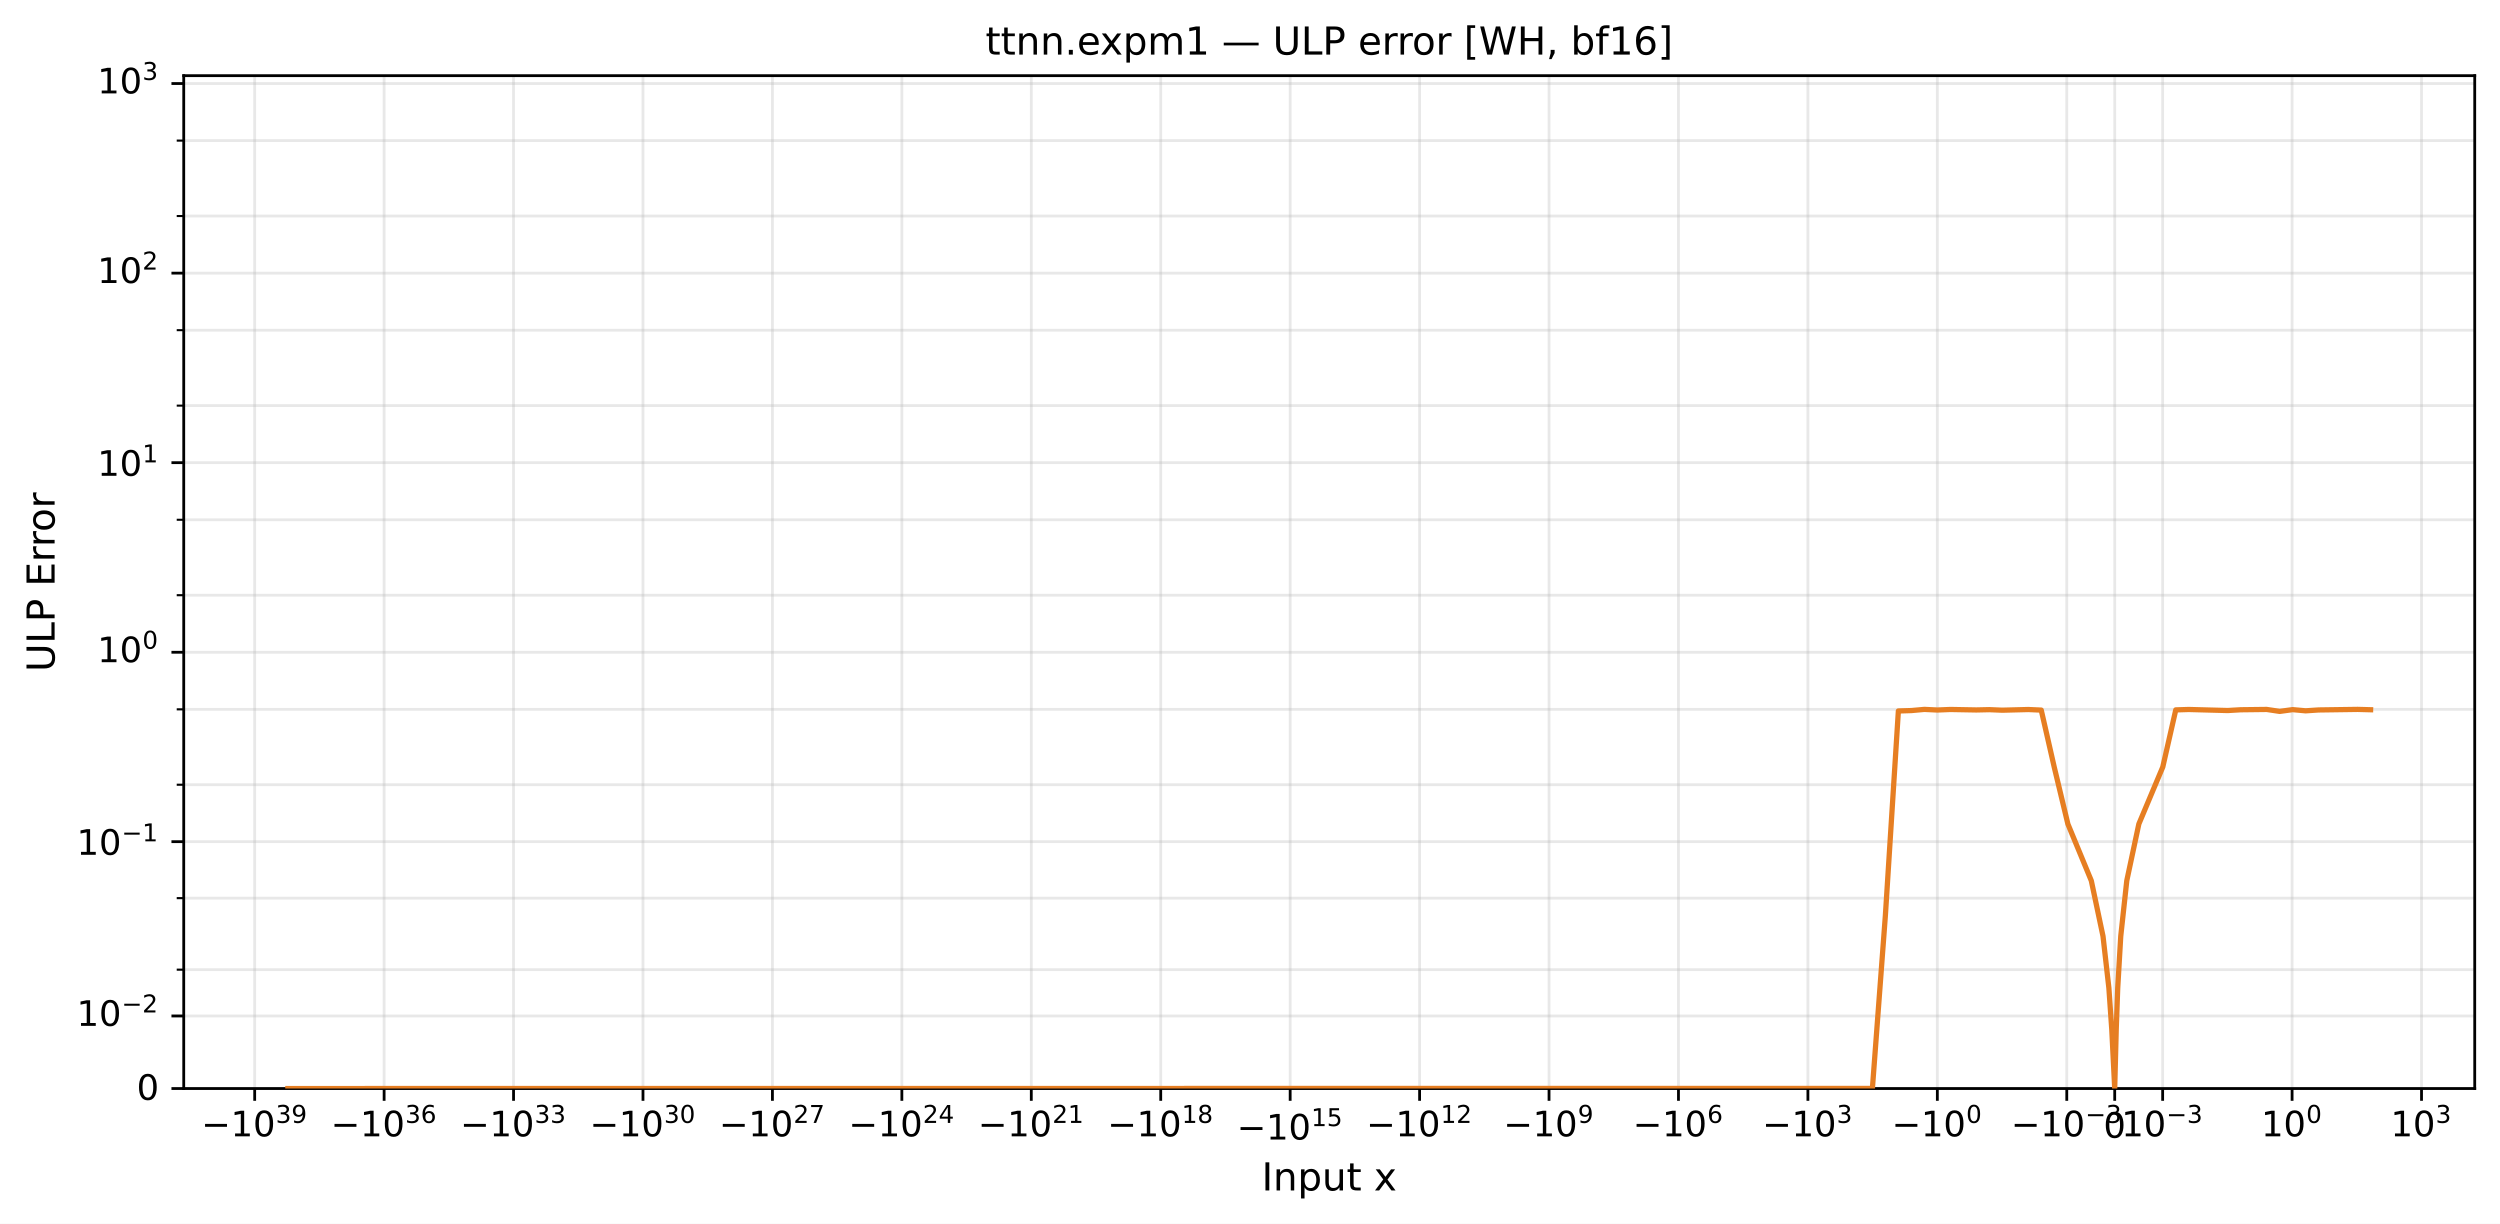
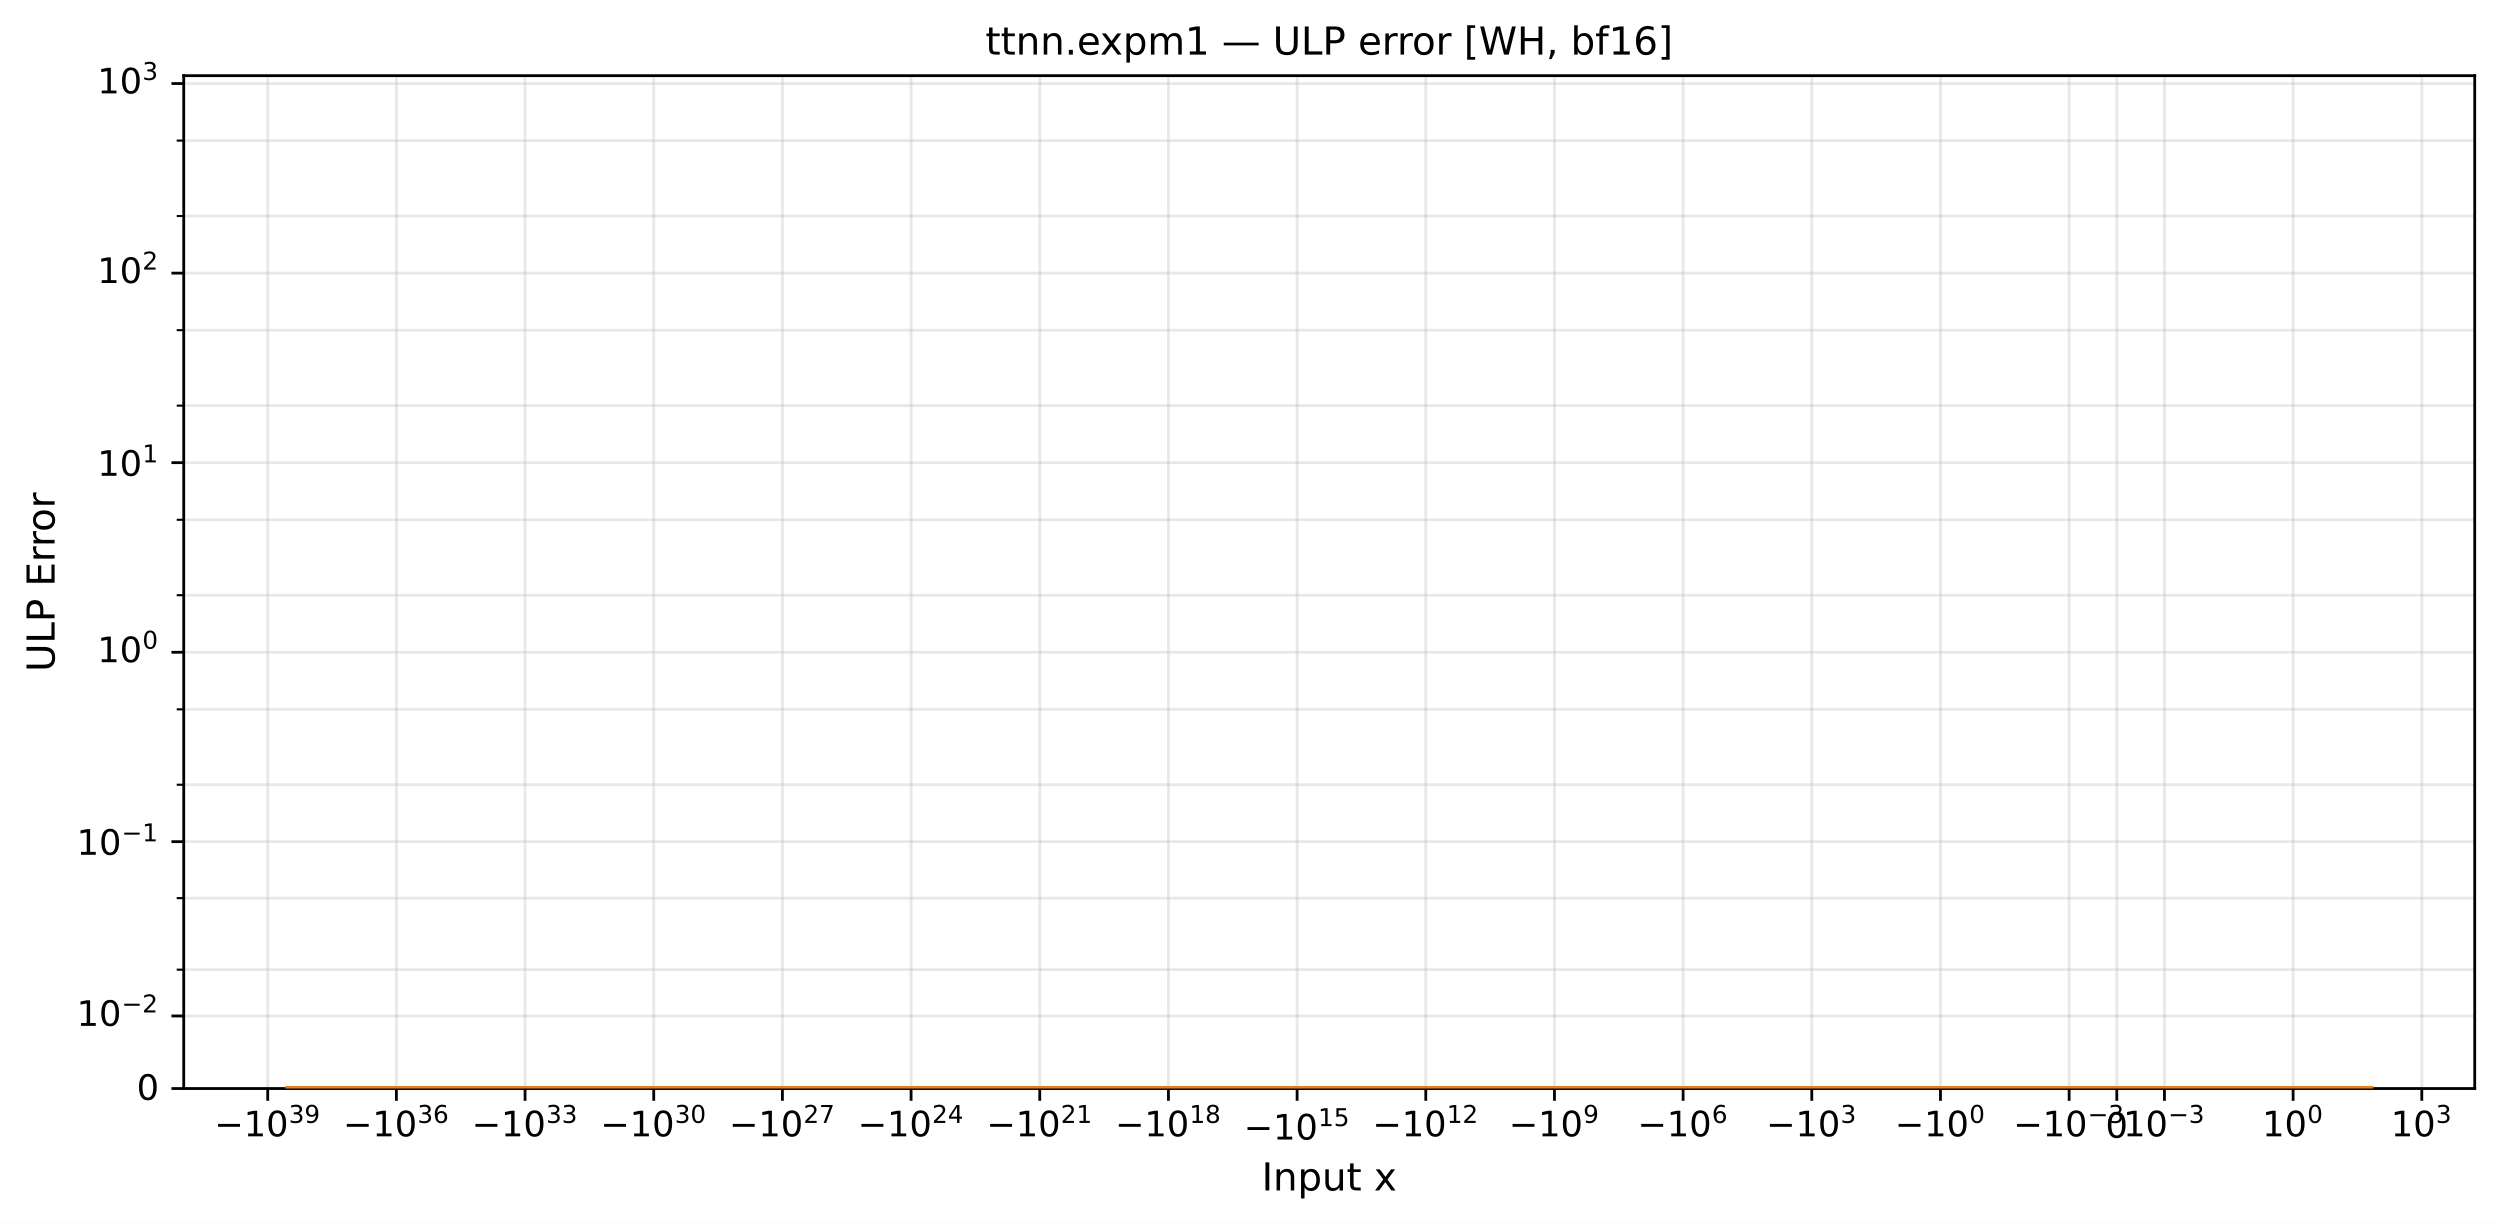
<svg xmlns="http://www.w3.org/2000/svg" xmlns:xlink="http://www.w3.org/1999/xlink" width="712.254pt" height="348.65pt" viewBox="0 0 712.254 348.65" version="1.1">
  <defs>
    <style type="text/css">*{stroke-linejoin: round; stroke-linecap: butt}</style>
  </defs>
  <g id="figure_1">
    <g id="patch_1">
      <path d="M 0 348.65  L 712.254 348.65  L 712.254 0  L 0 0  z " style="fill: #ffffff" />
    </g>
    <g id="axes_1">
      <g id="patch_2">
        <path d="M 52.346 310.126  L 705.054 310.126  L 705.054 21.558  L 52.346 21.558  z " style="fill: #ffffff" />
      </g>
      <g id="matplotlib.axis_1">
        <g id="xtick_1">
          <g id="line2d_1">
-             <path d="M 72.56 310.126  L 72.56 21.558  " clip-path="url(#p44a58356b9)" style="fill: none; stroke: #b0b0b0; stroke-opacity: 0.3; stroke-width: 0.8; stroke-linecap: square" />
+             <path d="M 76.273 310.126  L 76.273 21.558  " clip-path="url(#p42c40d4d86)" style="fill: none; stroke: #b0b0b0; stroke-opacity: 0.3; stroke-width: 0.8; stroke-linecap: square" />
          </g>
          <g id="line2d_2">
            <defs>
-               <path id="mc43d2c2d74" d="M 0 0  L 0 3.5  " style="stroke: #000000; stroke-width: 0.8" />
+               <path id="mf88c6c80a2" d="M 0 0  L 0 3.5  " style="stroke: #000000; stroke-width: 0.8" />
            </defs>
            <g>
-               <use xlink:href="#mc43d2c2d74" x="72.56" y="310.126" style="stroke: #000000; stroke-width: 0.8" />
+               <use xlink:href="#mf88c6c80a2" x="76.273" y="310.126" style="stroke: #000000; stroke-width: 0.8" />
            </g>
          </g>
          <g id="text_1">
-             <g transform="translate(57.35952 324.7247)">
+             <g transform="translate(61.07293 324.7247)">
              <text>
                <tspan x="0" y="-0.977" style="font-size: 10px; font-family: 'DejaVu Sans'">−</tspan>
                <tspan x="8.379" y="-0.977" style="font-size: 10px; font-family: 'DejaVu Sans'">1</tspan>
                <tspan x="14.741" y="-0.977" style="font-size: 10px; font-family: 'DejaVu Sans'">0</tspan>
                <tspan x="21.199" y="-4.805" style="font-size: 7px; font-family: 'DejaVu Sans'">3</tspan>
                <tspan x="25.653" y="-4.805" style="font-size: 7px; font-family: 'DejaVu Sans'">9</tspan>
              </text>
            </g>
          </g>
        </g>
        <g id="xtick_2">
          <g id="line2d_3">
-             <path d="M 109.436 310.126  L 109.436 21.558  " clip-path="url(#p44a58356b9)" style="fill: none; stroke: #b0b0b0; stroke-opacity: 0.3; stroke-width: 0.8; stroke-linecap: square" />
+             <path d="M 112.932 310.126  L 112.932 21.558  " clip-path="url(#p42c40d4d86)" style="fill: none; stroke: #b0b0b0; stroke-opacity: 0.3; stroke-width: 0.8; stroke-linecap: square" />
          </g>
          <g id="line2d_4">
            <g>
-               <use xlink:href="#mc43d2c2d74" x="109.436" y="310.126" style="stroke: #000000; stroke-width: 0.8" />
+               <use xlink:href="#mf88c6c80a2" x="112.932" y="310.126" style="stroke: #000000; stroke-width: 0.8" />
            </g>
          </g>
          <g id="text_2">
-             <g transform="translate(94.23579 324.7247)">
+             <g transform="translate(97.73203 324.7247)">
              <text>
                <tspan x="0" y="-0.977" style="font-size: 10px; font-family: 'DejaVu Sans'">−</tspan>
                <tspan x="8.379" y="-0.977" style="font-size: 10px; font-family: 'DejaVu Sans'">1</tspan>
                <tspan x="14.741" y="-0.977" style="font-size: 10px; font-family: 'DejaVu Sans'">0</tspan>
                <tspan x="21.199" y="-4.805" style="font-size: 7px; font-family: 'DejaVu Sans'">3</tspan>
                <tspan x="25.653" y="-4.805" style="font-size: 7px; font-family: 'DejaVu Sans'">6</tspan>
              </text>
            </g>
          </g>
        </g>
        <g id="xtick_3">
          <g id="line2d_5">
-             <path d="M 146.312 310.126  L 146.312 21.558  " clip-path="url(#p44a58356b9)" style="fill: none; stroke: #b0b0b0; stroke-opacity: 0.3; stroke-width: 0.8; stroke-linecap: square" />
+             <path d="M 149.591 310.126  L 149.591 21.558  " clip-path="url(#p42c40d4d86)" style="fill: none; stroke: #b0b0b0; stroke-opacity: 0.3; stroke-width: 0.8; stroke-linecap: square" />
          </g>
          <g id="line2d_6">
            <g>
-               <use xlink:href="#mc43d2c2d74" x="146.312" y="310.126" style="stroke: #000000; stroke-width: 0.8" />
+               <use xlink:href="#mf88c6c80a2" x="149.591" y="310.126" style="stroke: #000000; stroke-width: 0.8" />
            </g>
          </g>
          <g id="text_3">
-             <g transform="translate(131.1121 324.7247)">
+             <g transform="translate(134.3911 324.7247)">
              <text>
                <tspan x="0" y="-0.977" style="font-size: 10px; font-family: 'DejaVu Sans'">−</tspan>
                <tspan x="8.379" y="-0.977" style="font-size: 10px; font-family: 'DejaVu Sans'">1</tspan>
                <tspan x="14.741" y="-0.977" style="font-size: 10px; font-family: 'DejaVu Sans'">0</tspan>
                <tspan x="21.199" y="-4.805" style="font-size: 7px; font-family: 'DejaVu Sans'">3</tspan>
                <tspan x="25.653" y="-4.805" style="font-size: 7px; font-family: 'DejaVu Sans'">3</tspan>
              </text>
            </g>
          </g>
        </g>
        <g id="xtick_4">
          <g id="line2d_7">
-             <path d="M 183.188 310.126  L 183.188 21.558  " clip-path="url(#p44a58356b9)" style="fill: none; stroke: #b0b0b0; stroke-opacity: 0.3; stroke-width: 0.8; stroke-linecap: square" />
+             <path d="M 186.25 310.126  L 186.25 21.558  " clip-path="url(#p42c40d4d86)" style="fill: none; stroke: #b0b0b0; stroke-opacity: 0.3; stroke-width: 0.8; stroke-linecap: square" />
          </g>
          <g id="line2d_8">
            <g>
-               <use xlink:href="#mc43d2c2d74" x="183.188" y="310.126" style="stroke: #000000; stroke-width: 0.8" />
+               <use xlink:href="#mf88c6c80a2" x="186.25" y="310.126" style="stroke: #000000; stroke-width: 0.8" />
            </g>
          </g>
          <g id="text_4">
-             <g transform="translate(167.9883 324.7247)">
+             <g transform="translate(171.0502 324.7247)">
              <text>
                <tspan x="0" y="-0.977" style="font-size: 10px; font-family: 'DejaVu Sans'">−</tspan>
                <tspan x="8.379" y="-0.977" style="font-size: 10px; font-family: 'DejaVu Sans'">1</tspan>
                <tspan x="14.741" y="-0.977" style="font-size: 10px; font-family: 'DejaVu Sans'">0</tspan>
                <tspan x="21.199" y="-4.805" style="font-size: 7px; font-family: 'DejaVu Sans'">3</tspan>
                <tspan x="25.653" y="-4.805" style="font-size: 7px; font-family: 'DejaVu Sans'">0</tspan>
              </text>
            </g>
          </g>
        </g>
        <g id="xtick_5">
          <g id="line2d_9">
-             <path d="M 220.065 310.126  L 220.065 21.558  " clip-path="url(#p44a58356b9)" style="fill: none; stroke: #b0b0b0; stroke-opacity: 0.3; stroke-width: 0.8; stroke-linecap: square" />
+             <path d="M 222.909 310.126  L 222.909 21.558  " clip-path="url(#p42c40d4d86)" style="fill: none; stroke: #b0b0b0; stroke-opacity: 0.3; stroke-width: 0.8; stroke-linecap: square" />
          </g>
          <g id="line2d_10">
            <g>
-               <use xlink:href="#mc43d2c2d74" x="220.065" y="310.126" style="stroke: #000000; stroke-width: 0.8" />
+               <use xlink:href="#mf88c6c80a2" x="222.909" y="310.126" style="stroke: #000000; stroke-width: 0.8" />
            </g>
          </g>
          <g id="text_5">
-             <g transform="translate(204.8646 324.7247)">
+             <g transform="translate(207.7093 324.7247)">
              <text>
                <tspan x="0" y="-0.977" style="font-size: 10px; font-family: 'DejaVu Sans'">−</tspan>
                <tspan x="8.379" y="-0.977" style="font-size: 10px; font-family: 'DejaVu Sans'">1</tspan>
                <tspan x="14.741" y="-0.977" style="font-size: 10px; font-family: 'DejaVu Sans'">0</tspan>
                <tspan x="21.199" y="-4.805" style="font-size: 7px; font-family: 'DejaVu Sans'">2</tspan>
                <tspan x="25.653" y="-4.805" style="font-size: 7px; font-family: 'DejaVu Sans'">7</tspan>
              </text>
            </g>
          </g>
        </g>
        <g id="xtick_6">
          <g id="line2d_11">
-             <path d="M 256.941 310.126  L 256.941 21.558  " clip-path="url(#p44a58356b9)" style="fill: none; stroke: #b0b0b0; stroke-opacity: 0.3; stroke-width: 0.8; stroke-linecap: square" />
+             <path d="M 259.568 310.126  L 259.568 21.558  " clip-path="url(#p42c40d4d86)" style="fill: none; stroke: #b0b0b0; stroke-opacity: 0.3; stroke-width: 0.8; stroke-linecap: square" />
          </g>
          <g id="line2d_12">
            <g>
-               <use xlink:href="#mc43d2c2d74" x="256.941" y="310.126" style="stroke: #000000; stroke-width: 0.8" />
+               <use xlink:href="#mf88c6c80a2" x="259.568" y="310.126" style="stroke: #000000; stroke-width: 0.8" />
            </g>
          </g>
          <g id="text_6">
-             <g transform="translate(241.7409 324.7247)">
+             <g transform="translate(244.3684 324.7247)">
              <text>
                <tspan x="0" y="-0.977" style="font-size: 10px; font-family: 'DejaVu Sans'">−</tspan>
                <tspan x="8.379" y="-0.977" style="font-size: 10px; font-family: 'DejaVu Sans'">1</tspan>
                <tspan x="14.741" y="-0.977" style="font-size: 10px; font-family: 'DejaVu Sans'">0</tspan>
                <tspan x="21.199" y="-4.805" style="font-size: 7px; font-family: 'DejaVu Sans'">2</tspan>
                <tspan x="25.653" y="-4.805" style="font-size: 7px; font-family: 'DejaVu Sans'">4</tspan>
              </text>
            </g>
          </g>
        </g>
        <g id="xtick_7">
          <g id="line2d_13">
-             <path d="M 293.817 310.126  L 293.817 21.558  " clip-path="url(#p44a58356b9)" style="fill: none; stroke: #b0b0b0; stroke-opacity: 0.3; stroke-width: 0.8; stroke-linecap: square" />
+             <path d="M 296.228 310.126  L 296.228 21.558  " clip-path="url(#p42c40d4d86)" style="fill: none; stroke: #b0b0b0; stroke-opacity: 0.3; stroke-width: 0.8; stroke-linecap: square" />
          </g>
          <g id="line2d_14">
            <g>
-               <use xlink:href="#mc43d2c2d74" x="293.817" y="310.126" style="stroke: #000000; stroke-width: 0.8" />
+               <use xlink:href="#mf88c6c80a2" x="296.228" y="310.126" style="stroke: #000000; stroke-width: 0.8" />
            </g>
          </g>
          <g id="text_7">
-             <g transform="translate(278.6171 324.7247)">
+             <g transform="translate(281.0275 324.7247)">
              <text>
                <tspan x="0" y="-0.977" style="font-size: 10px; font-family: 'DejaVu Sans'">−</tspan>
                <tspan x="8.379" y="-0.977" style="font-size: 10px; font-family: 'DejaVu Sans'">1</tspan>
                <tspan x="14.741" y="-0.977" style="font-size: 10px; font-family: 'DejaVu Sans'">0</tspan>
                <tspan x="21.199" y="-4.805" style="font-size: 7px; font-family: 'DejaVu Sans'">2</tspan>
                <tspan x="25.653" y="-4.805" style="font-size: 7px; font-family: 'DejaVu Sans'">1</tspan>
              </text>
            </g>
          </g>
        </g>
        <g id="xtick_8">
          <g id="line2d_15">
-             <path d="M 330.693 310.126  L 330.693 21.558  " clip-path="url(#p44a58356b9)" style="fill: none; stroke: #b0b0b0; stroke-opacity: 0.3; stroke-width: 0.8; stroke-linecap: square" />
+             <path d="M 332.887 310.126  L 332.887 21.558  " clip-path="url(#p42c40d4d86)" style="fill: none; stroke: #b0b0b0; stroke-opacity: 0.3; stroke-width: 0.8; stroke-linecap: square" />
          </g>
          <g id="line2d_16">
            <g>
-               <use xlink:href="#mc43d2c2d74" x="330.693" y="310.126" style="stroke: #000000; stroke-width: 0.8" />
+               <use xlink:href="#mf88c6c80a2" x="332.887" y="310.126" style="stroke: #000000; stroke-width: 0.8" />
            </g>
          </g>
          <g id="text_8">
-             <g transform="translate(315.4934 324.7247)">
+             <g transform="translate(317.6866 324.7247)">
              <text>
                <tspan x="0" y="-0.977" style="font-size: 10px; font-family: 'DejaVu Sans'">−</tspan>
                <tspan x="8.379" y="-0.977" style="font-size: 10px; font-family: 'DejaVu Sans'">1</tspan>
                <tspan x="14.741" y="-0.977" style="font-size: 10px; font-family: 'DejaVu Sans'">0</tspan>
                <tspan x="21.199" y="-4.805" style="font-size: 7px; font-family: 'DejaVu Sans'">1</tspan>
                <tspan x="25.653" y="-4.805" style="font-size: 7px; font-family: 'DejaVu Sans'">8</tspan>
              </text>
            </g>
          </g>
        </g>
        <g id="xtick_9">
          <g id="line2d_17">
-             <path d="M 367.57 310.126  L 367.57 21.558  " clip-path="url(#p44a58356b9)" style="fill: none; stroke: #b0b0b0; stroke-opacity: 0.3; stroke-width: 0.8; stroke-linecap: square" />
+             <path d="M 369.546 310.126  L 369.546 21.558  " clip-path="url(#p42c40d4d86)" style="fill: none; stroke: #b0b0b0; stroke-opacity: 0.3; stroke-width: 0.8; stroke-linecap: square" />
          </g>
          <g id="line2d_18">
            <g>
-               <use xlink:href="#mc43d2c2d74" x="367.57" y="310.126" style="stroke: #000000; stroke-width: 0.8" />
+               <use xlink:href="#mf88c6c80a2" x="369.546" y="310.126" style="stroke: #000000; stroke-width: 0.8" />
            </g>
          </g>
          <g id="text_9">
-             <g transform="translate(352.3697 324.7247)">
+             <g transform="translate(354.3458 324.7247)">
              <text>
                <tspan x="0" y="-0.064" style="font-size: 10px; font-family: 'DejaVu Sans'">−</tspan>
                <tspan x="8.379" y="-0.064" style="font-size: 10px; font-family: 'DejaVu Sans'">1</tspan>
                <tspan x="14.741" y="-0.064" style="font-size: 10px; font-family: 'DejaVu Sans'">0</tspan>
                <tspan x="21.199" y="-3.892" style="font-size: 7px; font-family: 'DejaVu Sans'">1</tspan>
                <tspan x="25.653" y="-3.892" style="font-size: 7px; font-family: 'DejaVu Sans'">5</tspan>
              </text>
            </g>
          </g>
        </g>
        <g id="xtick_10">
          <g id="line2d_19">
-             <path d="M 404.446 310.126  L 404.446 21.558  " clip-path="url(#p44a58356b9)" style="fill: none; stroke: #b0b0b0; stroke-opacity: 0.3; stroke-width: 0.8; stroke-linecap: square" />
+             <path d="M 406.205 310.126  L 406.205 21.558  " clip-path="url(#p42c40d4d86)" style="fill: none; stroke: #b0b0b0; stroke-opacity: 0.3; stroke-width: 0.8; stroke-linecap: square" />
          </g>
          <g id="line2d_20">
            <g>
-               <use xlink:href="#mc43d2c2d74" x="404.446" y="310.126" style="stroke: #000000; stroke-width: 0.8" />
+               <use xlink:href="#mf88c6c80a2" x="406.205" y="310.126" style="stroke: #000000; stroke-width: 0.8" />
            </g>
          </g>
          <g id="text_10">
-             <g transform="translate(389.246 324.7247)">
+             <g transform="translate(391.0049 324.7247)">
              <text>
                <tspan x="0" y="-0.977" style="font-size: 10px; font-family: 'DejaVu Sans'">−</tspan>
                <tspan x="8.379" y="-0.977" style="font-size: 10px; font-family: 'DejaVu Sans'">1</tspan>
                <tspan x="14.741" y="-0.977" style="font-size: 10px; font-family: 'DejaVu Sans'">0</tspan>
                <tspan x="21.199" y="-4.805" style="font-size: 7px; font-family: 'DejaVu Sans'">1</tspan>
                <tspan x="25.653" y="-4.805" style="font-size: 7px; font-family: 'DejaVu Sans'">2</tspan>
              </text>
            </g>
          </g>
        </g>
        <g id="xtick_11">
          <g id="line2d_21">
-             <path d="M 441.322 310.126  L 441.322 21.558  " clip-path="url(#p44a58356b9)" style="fill: none; stroke: #b0b0b0; stroke-opacity: 0.3; stroke-width: 0.8; stroke-linecap: square" />
+             <path d="M 442.864 310.126  L 442.864 21.558  " clip-path="url(#p42c40d4d86)" style="fill: none; stroke: #b0b0b0; stroke-opacity: 0.3; stroke-width: 0.8; stroke-linecap: square" />
          </g>
          <g id="line2d_22">
            <g>
-               <use xlink:href="#mc43d2c2d74" x="441.322" y="310.126" style="stroke: #000000; stroke-width: 0.8" />
+               <use xlink:href="#mf88c6c80a2" x="442.864" y="310.126" style="stroke: #000000; stroke-width: 0.8" />
            </g>
          </g>
          <g id="text_11">
-             <g transform="translate(428.3222 324.7247)">
+             <g transform="translate(429.864 324.7247)">
              <text>
                <tspan x="0" y="-0.977" style="font-size: 10px; font-family: 'DejaVu Sans'">−</tspan>
                <tspan x="8.379" y="-0.977" style="font-size: 10px; font-family: 'DejaVu Sans'">1</tspan>
                <tspan x="14.741" y="-0.977" style="font-size: 10px; font-family: 'DejaVu Sans'">0</tspan>
                <tspan x="21.199" y="-4.805" style="font-size: 7px; font-family: 'DejaVu Sans'">9</tspan>
              </text>
            </g>
          </g>
        </g>
        <g id="xtick_12">
          <g id="line2d_23">
-             <path d="M 478.199 310.126  L 478.199 21.558  " clip-path="url(#p44a58356b9)" style="fill: none; stroke: #b0b0b0; stroke-opacity: 0.3; stroke-width: 0.8; stroke-linecap: square" />
+             <path d="M 479.523 310.126  L 479.523 21.558  " clip-path="url(#p42c40d4d86)" style="fill: none; stroke: #b0b0b0; stroke-opacity: 0.3; stroke-width: 0.8; stroke-linecap: square" />
          </g>
          <g id="line2d_24">
            <g>
-               <use xlink:href="#mc43d2c2d74" x="478.199" y="310.126" style="stroke: #000000; stroke-width: 0.8" />
+               <use xlink:href="#mf88c6c80a2" x="479.523" y="310.126" style="stroke: #000000; stroke-width: 0.8" />
            </g>
          </g>
          <g id="text_12">
-             <g transform="translate(465.1985 324.7247)">
+             <g transform="translate(466.5231 324.7247)">
              <text>
                <tspan x="0" y="-0.977" style="font-size: 10px; font-family: 'DejaVu Sans'">−</tspan>
                <tspan x="8.379" y="-0.977" style="font-size: 10px; font-family: 'DejaVu Sans'">1</tspan>
                <tspan x="14.741" y="-0.977" style="font-size: 10px; font-family: 'DejaVu Sans'">0</tspan>
                <tspan x="21.199" y="-4.805" style="font-size: 7px; font-family: 'DejaVu Sans'">6</tspan>
              </text>
            </g>
          </g>
        </g>
        <g id="xtick_13">
          <g id="line2d_25">
-             <path d="M 515.075 310.126  L 515.075 21.558  " clip-path="url(#p44a58356b9)" style="fill: none; stroke: #b0b0b0; stroke-opacity: 0.3; stroke-width: 0.8; stroke-linecap: square" />
+             <path d="M 516.182 310.126  L 516.182 21.558  " clip-path="url(#p42c40d4d86)" style="fill: none; stroke: #b0b0b0; stroke-opacity: 0.3; stroke-width: 0.8; stroke-linecap: square" />
          </g>
          <g id="line2d_26">
            <g>
-               <use xlink:href="#mc43d2c2d74" x="515.075" y="310.126" style="stroke: #000000; stroke-width: 0.8" />
+               <use xlink:href="#mf88c6c80a2" x="516.182" y="310.126" style="stroke: #000000; stroke-width: 0.8" />
            </g>
          </g>
          <g id="text_13">
-             <g transform="translate(502.0748 324.7247)">
+             <g transform="translate(503.1822 324.7247)">
              <text>
                <tspan x="0" y="-0.977" style="font-size: 10px; font-family: 'DejaVu Sans'">−</tspan>
                <tspan x="8.379" y="-0.977" style="font-size: 10px; font-family: 'DejaVu Sans'">1</tspan>
                <tspan x="14.741" y="-0.977" style="font-size: 10px; font-family: 'DejaVu Sans'">0</tspan>
                <tspan x="21.199" y="-4.805" style="font-size: 7px; font-family: 'DejaVu Sans'">3</tspan>
              </text>
            </g>
          </g>
        </g>
        <g id="xtick_14">
          <g id="line2d_27">
-             <path d="M 551.951 310.126  L 551.951 21.558  " clip-path="url(#p44a58356b9)" style="fill: none; stroke: #b0b0b0; stroke-opacity: 0.3; stroke-width: 0.8; stroke-linecap: square" />
+             <path d="M 552.841 310.126  L 552.841 21.558  " clip-path="url(#p42c40d4d86)" style="fill: none; stroke: #b0b0b0; stroke-opacity: 0.3; stroke-width: 0.8; stroke-linecap: square" />
          </g>
          <g id="line2d_28">
            <g>
-               <use xlink:href="#mc43d2c2d74" x="551.951" y="310.126" style="stroke: #000000; stroke-width: 0.8" />
+               <use xlink:href="#mf88c6c80a2" x="552.841" y="310.126" style="stroke: #000000; stroke-width: 0.8" />
            </g>
          </g>
          <g id="text_14">
-             <g transform="translate(538.951 324.7247)">
+             <g transform="translate(539.8413 324.7247)">
              <text>
                <tspan x="0" y="-0.977" style="font-size: 10px; font-family: 'DejaVu Sans'">−</tspan>
                <tspan x="8.379" y="-0.977" style="font-size: 10px; font-family: 'DejaVu Sans'">1</tspan>
                <tspan x="14.741" y="-0.977" style="font-size: 10px; font-family: 'DejaVu Sans'">0</tspan>
                <tspan x="21.199" y="-4.805" style="font-size: 7px; font-family: 'DejaVu Sans'">0</tspan>
              </text>
            </g>
          </g>
        </g>
        <g id="xtick_15">
          <g id="line2d_29">
-             <path d="M 588.827 310.126  L 588.827 21.558  " clip-path="url(#p44a58356b9)" style="fill: none; stroke: #b0b0b0; stroke-opacity: 0.3; stroke-width: 0.8; stroke-linecap: square" />
+             <path d="M 589.5 310.126  L 589.5 21.558  " clip-path="url(#p42c40d4d86)" style="fill: none; stroke: #b0b0b0; stroke-opacity: 0.3; stroke-width: 0.8; stroke-linecap: square" />
          </g>
          <g id="line2d_30">
            <g>
-               <use xlink:href="#mc43d2c2d74" x="588.827" y="310.126" style="stroke: #000000; stroke-width: 0.8" />
+               <use xlink:href="#mf88c6c80a2" x="589.5" y="310.126" style="stroke: #000000; stroke-width: 0.8" />
            </g>
          </g>
          <g id="text_15">
-             <g transform="translate(572.9273 324.7247)">
+             <g transform="translate(573.6004 324.7247)">
              <text>
                <tspan x="0" y="-0.977" style="font-size: 10px; font-family: 'DejaVu Sans'">−</tspan>
                <tspan x="8.379" y="-0.977" style="font-size: 10px; font-family: 'DejaVu Sans'">1</tspan>
                <tspan x="14.741" y="-0.977" style="font-size: 10px; font-family: 'DejaVu Sans'">0</tspan>
                <tspan x="21.199" y="-4.805" style="font-size: 7px; font-family: 'DejaVu Sans'">−</tspan>
                <tspan x="27.064" y="-4.805" style="font-size: 7px; font-family: 'DejaVu Sans'">3</tspan>
              </text>
            </g>
          </g>
        </g>
        <g id="xtick_16">
          <g id="line2d_31">
-             <path d="M 602.485 310.126  L 602.485 21.558  " clip-path="url(#p44a58356b9)" style="fill: none; stroke: #b0b0b0; stroke-opacity: 0.3; stroke-width: 0.8; stroke-linecap: square" />
+             <path d="M 603.078 310.126  L 603.078 21.558  " clip-path="url(#p42c40d4d86)" style="fill: none; stroke: #b0b0b0; stroke-opacity: 0.3; stroke-width: 0.8; stroke-linecap: square" />
          </g>
          <g id="line2d_32">
            <g>
-               <use xlink:href="#mc43d2c2d74" x="602.485" y="310.126" style="stroke: #000000; stroke-width: 0.8" />
+               <use xlink:href="#mf88c6c80a2" x="603.078" y="310.126" style="stroke: #000000; stroke-width: 0.8" />
            </g>
          </g>
          <g id="text_16">
-             <g transform="translate(599.2852 324.7247)">
+             <g transform="translate(599.8778 324.7247)">
              <text>
                <tspan x="0" y="-0.578" style="font-size: 10px; font-family: 'DejaVu Sans'">0</tspan>
              </text>
            </g>
          </g>
        </g>
        <g id="xtick_17">
          <g id="line2d_33">
-             <path d="M 616.143 310.126  L 616.143 21.558  " clip-path="url(#p44a58356b9)" style="fill: none; stroke: #b0b0b0; stroke-opacity: 0.3; stroke-width: 0.8; stroke-linecap: square" />
+             <path d="M 616.655 310.126  L 616.655 21.558  " clip-path="url(#p42c40d4d86)" style="fill: none; stroke: #b0b0b0; stroke-opacity: 0.3; stroke-width: 0.8; stroke-linecap: square" />
          </g>
          <g id="line2d_34">
            <g>
-               <use xlink:href="#mc43d2c2d74" x="616.143" y="310.126" style="stroke: #000000; stroke-width: 0.8" />
+               <use xlink:href="#mf88c6c80a2" x="616.655" y="310.126" style="stroke: #000000; stroke-width: 0.8" />
            </g>
          </g>
          <g id="text_17">
-             <g transform="translate(604.3931 324.7247)">
+             <g transform="translate(604.9053 324.7247)">
              <text>
                <tspan x="0" y="-0.977" style="font-size: 10px; font-family: 'DejaVu Sans'">1</tspan>
                <tspan x="6.362" y="-0.977" style="font-size: 10px; font-family: 'DejaVu Sans'">0</tspan>
                <tspan x="12.82" y="-4.805" style="font-size: 7px; font-family: 'DejaVu Sans'">−</tspan>
                <tspan x="18.686" y="-4.805" style="font-size: 7px; font-family: 'DejaVu Sans'">3</tspan>
              </text>
            </g>
          </g>
        </g>
        <g id="xtick_18">
          <g id="line2d_35">
-             <path d="M 653.019 310.126  L 653.019 21.558  " clip-path="url(#p44a58356b9)" style="fill: none; stroke: #b0b0b0; stroke-opacity: 0.3; stroke-width: 0.8; stroke-linecap: square" />
+             <path d="M 653.314 310.126  L 653.314 21.558  " clip-path="url(#p42c40d4d86)" style="fill: none; stroke: #b0b0b0; stroke-opacity: 0.3; stroke-width: 0.8; stroke-linecap: square" />
          </g>
          <g id="line2d_36">
            <g>
-               <use xlink:href="#mc43d2c2d74" x="653.019" y="310.126" style="stroke: #000000; stroke-width: 0.8" />
+               <use xlink:href="#mf88c6c80a2" x="653.314" y="310.126" style="stroke: #000000; stroke-width: 0.8" />
            </g>
          </g>
          <g id="text_18">
-             <g transform="translate(644.2193 324.7247)">
+             <g transform="translate(644.5144 324.7247)">
              <text>
                <tspan x="0" y="-0.977" style="font-size: 10px; font-family: 'DejaVu Sans'">1</tspan>
                <tspan x="6.362" y="-0.977" style="font-size: 10px; font-family: 'DejaVu Sans'">0</tspan>
                <tspan x="12.82" y="-4.805" style="font-size: 7px; font-family: 'DejaVu Sans'">0</tspan>
              </text>
            </g>
          </g>
        </g>
        <g id="xtick_19">
          <g id="line2d_37">
-             <path d="M 689.896 310.126  L 689.896 21.558  " clip-path="url(#p44a58356b9)" style="fill: none; stroke: #b0b0b0; stroke-opacity: 0.3; stroke-width: 0.8; stroke-linecap: square" />
+             <path d="M 689.973 310.126  L 689.973 21.558  " clip-path="url(#p42c40d4d86)" style="fill: none; stroke: #b0b0b0; stroke-opacity: 0.3; stroke-width: 0.8; stroke-linecap: square" />
          </g>
          <g id="line2d_38">
            <g>
-               <use xlink:href="#mc43d2c2d74" x="689.896" y="310.126" style="stroke: #000000; stroke-width: 0.8" />
+               <use xlink:href="#mf88c6c80a2" x="689.973" y="310.126" style="stroke: #000000; stroke-width: 0.8" />
            </g>
          </g>
          <g id="text_19">
-             <g transform="translate(681.0956 324.7247)">
+             <g transform="translate(681.1735 324.7247)">
              <text>
                <tspan x="0" y="-0.977" style="font-size: 10px; font-family: 'DejaVu Sans'">1</tspan>
                <tspan x="6.362" y="-0.977" style="font-size: 10px; font-family: 'DejaVu Sans'">0</tspan>
                <tspan x="12.82" y="-4.805" style="font-size: 7px; font-family: 'DejaVu Sans'">3</tspan>
              </text>
            </g>
          </g>
        </g>
        <g id="text_20">
          <text style="font-size: 11px; font-family: 'DejaVu Sans', 'Bitstream Vera Sans', 'Computer Modern Sans Serif', 'Lucida Grande', 'Verdana', 'Geneva', 'Lucid', 'Arial', 'Helvetica', 'Avant Garde', sans-serif; text-anchor: middle" x="378.7" y="339.163" transform="rotate(-0 378.6999 339.1627)">Input x</text>
        </g>
      </g>
      <g id="matplotlib.axis_2">
        <g id="ytick_1">
          <g id="line2d_39">
-             <path d="M 52.346 310.126  L 705.054 310.126  " clip-path="url(#p44a58356b9)" style="fill: none; stroke: #b0b0b0; stroke-opacity: 0.3; stroke-width: 0.8; stroke-linecap: square" />
+             <path d="M 52.346 310.126  L 705.054 310.126  " clip-path="url(#p42c40d4d86)" style="fill: none; stroke: #b0b0b0; stroke-opacity: 0.3; stroke-width: 0.8; stroke-linecap: square" />
          </g>
          <g id="line2d_40">
            <defs>
-               <path id="maf29366645" d="M 0 0  L -3.5 0  " style="stroke: #000000; stroke-width: 0.8" />
+               <path id="m36abaa4eb6" d="M 0 0  L -3.5 0  " style="stroke: #000000; stroke-width: 0.8" />
            </defs>
            <g>
-               <use xlink:href="#maf29366645" x="52.346" y="310.126" style="stroke: #000000; stroke-width: 0.8" />
+               <use xlink:href="#m36abaa4eb6" x="52.346" y="310.126" style="stroke: #000000; stroke-width: 0.8" />
            </g>
          </g>
          <g id="text_21">
            <g transform="translate(38.94594 313.9255)">
              <text>
                <tspan x="0" y="-0.578" style="font-size: 10px; font-family: 'DejaVu Sans'">0</tspan>
              </text>
            </g>
          </g>
        </g>
        <g id="ytick_2">
          <g id="line2d_41">
-             <path d="M 52.346 289.451  L 705.054 289.451  " clip-path="url(#p44a58356b9)" style="fill: none; stroke: #b0b0b0; stroke-opacity: 0.3; stroke-width: 0.8; stroke-linecap: square" />
+             <path d="M 52.346 289.451  L 705.054 289.451  " clip-path="url(#p42c40d4d86)" style="fill: none; stroke: #b0b0b0; stroke-opacity: 0.3; stroke-width: 0.8; stroke-linecap: square" />
          </g>
          <g id="line2d_42">
            <g>
-               <use xlink:href="#maf29366645" x="52.346" y="289.451" style="stroke: #000000; stroke-width: 0.8" />
+               <use xlink:href="#m36abaa4eb6" x="52.346" y="289.451" style="stroke: #000000; stroke-width: 0.8" />
            </g>
          </g>
          <g id="text_22">
            <g transform="translate(21.84594 293.2501)">
              <text>
                <tspan x="0" y="-0.977" style="font-size: 10px; font-family: 'DejaVu Sans'">1</tspan>
                <tspan x="6.362" y="-0.977" style="font-size: 10px; font-family: 'DejaVu Sans'">0</tspan>
                <tspan x="12.82" y="-4.805" style="font-size: 7px; font-family: 'DejaVu Sans'">−</tspan>
                <tspan x="18.686" y="-4.805" style="font-size: 7px; font-family: 'DejaVu Sans'">2</tspan>
              </text>
            </g>
          </g>
        </g>
        <g id="ytick_3">
          <g id="line2d_43">
-             <path d="M 52.346 239.793  L 705.054 239.793  " clip-path="url(#p44a58356b9)" style="fill: none; stroke: #b0b0b0; stroke-opacity: 0.3; stroke-width: 0.8; stroke-linecap: square" />
+             <path d="M 52.346 239.793  L 705.054 239.793  " clip-path="url(#p42c40d4d86)" style="fill: none; stroke: #b0b0b0; stroke-opacity: 0.3; stroke-width: 0.8; stroke-linecap: square" />
          </g>
          <g id="line2d_44">
            <g>
-               <use xlink:href="#maf29366645" x="52.346" y="239.793" style="stroke: #000000; stroke-width: 0.8" />
+               <use xlink:href="#m36abaa4eb6" x="52.346" y="239.793" style="stroke: #000000; stroke-width: 0.8" />
            </g>
          </g>
          <g id="text_23">
            <g transform="translate(21.84594 243.5927)">
              <text>
                <tspan x="0" y="-0.064" style="font-size: 10px; font-family: 'DejaVu Sans'">1</tspan>
                <tspan x="6.362" y="-0.064" style="font-size: 10px; font-family: 'DejaVu Sans'">0</tspan>
                <tspan x="12.82" y="-3.892" style="font-size: 7px; font-family: 'DejaVu Sans'">−</tspan>
                <tspan x="18.686" y="-3.892" style="font-size: 7px; font-family: 'DejaVu Sans'">1</tspan>
              </text>
            </g>
          </g>
        </g>
        <g id="ytick_4">
          <g id="line2d_45">
-             <path d="M 52.346 185.837  L 705.054 185.837  " clip-path="url(#p44a58356b9)" style="fill: none; stroke: #b0b0b0; stroke-opacity: 0.3; stroke-width: 0.8; stroke-linecap: square" />
+             <path d="M 52.346 185.837  L 705.054 185.837  " clip-path="url(#p42c40d4d86)" style="fill: none; stroke: #b0b0b0; stroke-opacity: 0.3; stroke-width: 0.8; stroke-linecap: square" />
          </g>
          <g id="line2d_46">
            <g>
-               <use xlink:href="#maf29366645" x="52.346" y="185.837" style="stroke: #000000; stroke-width: 0.8" />
+               <use xlink:href="#m36abaa4eb6" x="52.346" y="185.837" style="stroke: #000000; stroke-width: 0.8" />
            </g>
          </g>
          <g id="text_24">
            <g transform="translate(27.74594 189.6361)">
              <text>
                <tspan x="0" y="-0.977" style="font-size: 10px; font-family: 'DejaVu Sans'">1</tspan>
                <tspan x="6.362" y="-0.977" style="font-size: 10px; font-family: 'DejaVu Sans'">0</tspan>
                <tspan x="12.82" y="-4.805" style="font-size: 7px; font-family: 'DejaVu Sans'">0</tspan>
              </text>
            </g>
          </g>
        </g>
        <g id="ytick_5">
          <g id="line2d_47">
-             <path d="M 52.346 131.823  L 705.054 131.823  " clip-path="url(#p44a58356b9)" style="fill: none; stroke: #b0b0b0; stroke-opacity: 0.3; stroke-width: 0.8; stroke-linecap: square" />
+             <path d="M 52.346 131.823  L 705.054 131.823  " clip-path="url(#p42c40d4d86)" style="fill: none; stroke: #b0b0b0; stroke-opacity: 0.3; stroke-width: 0.8; stroke-linecap: square" />
          </g>
          <g id="line2d_48">
            <g>
-               <use xlink:href="#maf29366645" x="52.346" y="131.823" style="stroke: #000000; stroke-width: 0.8" />
+               <use xlink:href="#m36abaa4eb6" x="52.346" y="131.823" style="stroke: #000000; stroke-width: 0.8" />
            </g>
          </g>
          <g id="text_25">
            <g transform="translate(27.74594 135.6222)">
              <text>
                <tspan x="0" y="-0.064" style="font-size: 10px; font-family: 'DejaVu Sans'">1</tspan>
                <tspan x="6.362" y="-0.064" style="font-size: 10px; font-family: 'DejaVu Sans'">0</tspan>
                <tspan x="12.82" y="-3.892" style="font-size: 7px; font-family: 'DejaVu Sans'">1</tspan>
              </text>
            </g>
          </g>
        </g>
        <g id="ytick_6">
          <g id="line2d_49">
-             <path d="M 52.346 77.809  L 705.054 77.809  " clip-path="url(#p44a58356b9)" style="fill: none; stroke: #b0b0b0; stroke-opacity: 0.3; stroke-width: 0.8; stroke-linecap: square" />
+             <path d="M 52.346 77.809  L 705.054 77.809  " clip-path="url(#p42c40d4d86)" style="fill: none; stroke: #b0b0b0; stroke-opacity: 0.3; stroke-width: 0.8; stroke-linecap: square" />
          </g>
          <g id="line2d_50">
            <g>
-               <use xlink:href="#maf29366645" x="52.346" y="77.809" style="stroke: #000000; stroke-width: 0.8" />
+               <use xlink:href="#m36abaa4eb6" x="52.346" y="77.809" style="stroke: #000000; stroke-width: 0.8" />
            </g>
          </g>
          <g id="text_26">
            <g transform="translate(27.74594 81.60775)">
              <text>
                <tspan x="0" y="-0.977" style="font-size: 10px; font-family: 'DejaVu Sans'">1</tspan>
                <tspan x="6.362" y="-0.977" style="font-size: 10px; font-family: 'DejaVu Sans'">0</tspan>
                <tspan x="12.82" y="-4.805" style="font-size: 7px; font-family: 'DejaVu Sans'">2</tspan>
              </text>
            </g>
          </g>
        </g>
        <g id="ytick_7">
          <g id="line2d_51">
-             <path d="M 52.346 23.794  L 705.054 23.794  " clip-path="url(#p44a58356b9)" style="fill: none; stroke: #b0b0b0; stroke-opacity: 0.3; stroke-width: 0.8; stroke-linecap: square" />
+             <path d="M 52.346 23.794  L 705.054 23.794  " clip-path="url(#p42c40d4d86)" style="fill: none; stroke: #b0b0b0; stroke-opacity: 0.3; stroke-width: 0.8; stroke-linecap: square" />
          </g>
          <g id="line2d_52">
            <g>
-               <use xlink:href="#maf29366645" x="52.346" y="23.794" style="stroke: #000000; stroke-width: 0.8" />
+               <use xlink:href="#m36abaa4eb6" x="52.346" y="23.794" style="stroke: #000000; stroke-width: 0.8" />
            </g>
          </g>
          <g id="text_27">
            <g transform="translate(27.74594 27.5933)">
              <text>
                <tspan x="0" y="-0.977" style="font-size: 10px; font-family: 'DejaVu Sans'">1</tspan>
                <tspan x="6.362" y="-0.977" style="font-size: 10px; font-family: 'DejaVu Sans'">0</tspan>
                <tspan x="12.82" y="-4.805" style="font-size: 7px; font-family: 'DejaVu Sans'">3</tspan>
              </text>
            </g>
          </g>
        </g>
        <g id="ytick_8">
          <g id="line2d_53">
-             <path d="M 52.346 276.261  L 705.054 276.261  " clip-path="url(#p44a58356b9)" style="fill: none; stroke: #b0b0b0; stroke-opacity: 0.3; stroke-width: 0.8; stroke-linecap: square" />
+             <path d="M 52.346 276.261  L 705.054 276.261  " clip-path="url(#p42c40d4d86)" style="fill: none; stroke: #b0b0b0; stroke-opacity: 0.3; stroke-width: 0.8; stroke-linecap: square" />
          </g>
          <g id="line2d_54">
            <defs>
-               <path id="me3b7512c60" d="M 0 0  L -2 0  " style="stroke: #000000; stroke-width: 0.6" />
+               <path id="m81febc5890" d="M 0 0  L -2 0  " style="stroke: #000000; stroke-width: 0.6" />
            </defs>
            <g>
-               <use xlink:href="#me3b7512c60" x="52.346" y="276.261" style="stroke: #000000; stroke-width: 0.6" />
+               <use xlink:href="#m81febc5890" x="52.346" y="276.261" style="stroke: #000000; stroke-width: 0.6" />
            </g>
          </g>
        </g>
        <g id="ytick_9">
          <g id="line2d_55">
-             <path d="M 52.346 255.881  L 705.054 255.881  " clip-path="url(#p44a58356b9)" style="fill: none; stroke: #b0b0b0; stroke-opacity: 0.3; stroke-width: 0.8; stroke-linecap: square" />
+             <path d="M 52.346 255.881  L 705.054 255.881  " clip-path="url(#p42c40d4d86)" style="fill: none; stroke: #b0b0b0; stroke-opacity: 0.3; stroke-width: 0.8; stroke-linecap: square" />
          </g>
          <g id="line2d_56">
            <g>
-               <use xlink:href="#me3b7512c60" x="52.346" y="255.881" style="stroke: #000000; stroke-width: 0.6" />
+               <use xlink:href="#m81febc5890" x="52.346" y="255.881" style="stroke: #000000; stroke-width: 0.6" />
            </g>
          </g>
        </g>
        <g id="ytick_10">
          <g id="line2d_57">
-             <path d="M 52.346 223.577  L 705.054 223.577  " clip-path="url(#p44a58356b9)" style="fill: none; stroke: #b0b0b0; stroke-opacity: 0.3; stroke-width: 0.8; stroke-linecap: square" />
+             <path d="M 52.346 223.577  L 705.054 223.577  " clip-path="url(#p42c40d4d86)" style="fill: none; stroke: #b0b0b0; stroke-opacity: 0.3; stroke-width: 0.8; stroke-linecap: square" />
          </g>
          <g id="line2d_58">
            <g>
-               <use xlink:href="#me3b7512c60" x="52.346" y="223.577" style="stroke: #000000; stroke-width: 0.6" />
+               <use xlink:href="#m81febc5890" x="52.346" y="223.577" style="stroke: #000000; stroke-width: 0.6" />
            </g>
          </g>
        </g>
        <g id="ytick_11">
          <g id="line2d_59">
-             <path d="M 52.346 202.095  L 705.054 202.095  " clip-path="url(#p44a58356b9)" style="fill: none; stroke: #b0b0b0; stroke-opacity: 0.3; stroke-width: 0.8; stroke-linecap: square" />
+             <path d="M 52.346 202.095  L 705.054 202.095  " clip-path="url(#p42c40d4d86)" style="fill: none; stroke: #b0b0b0; stroke-opacity: 0.3; stroke-width: 0.8; stroke-linecap: square" />
          </g>
          <g id="line2d_60">
            <g>
-               <use xlink:href="#me3b7512c60" x="52.346" y="202.095" style="stroke: #000000; stroke-width: 0.6" />
+               <use xlink:href="#m81febc5890" x="52.346" y="202.095" style="stroke: #000000; stroke-width: 0.6" />
            </g>
          </g>
        </g>
        <g id="ytick_12">
          <g id="line2d_61">
-             <path d="M 52.346 169.577  L 705.054 169.577  " clip-path="url(#p44a58356b9)" style="fill: none; stroke: #b0b0b0; stroke-opacity: 0.3; stroke-width: 0.8; stroke-linecap: square" />
+             <path d="M 52.346 169.577  L 705.054 169.577  " clip-path="url(#p42c40d4d86)" style="fill: none; stroke: #b0b0b0; stroke-opacity: 0.3; stroke-width: 0.8; stroke-linecap: square" />
          </g>
          <g id="line2d_62">
            <g>
-               <use xlink:href="#me3b7512c60" x="52.346" y="169.577" style="stroke: #000000; stroke-width: 0.6" />
+               <use xlink:href="#m81febc5890" x="52.346" y="169.577" style="stroke: #000000; stroke-width: 0.6" />
            </g>
          </g>
        </g>
        <g id="ytick_13">
          <g id="line2d_63">
-             <path d="M 52.346 148.083  L 705.054 148.083  " clip-path="url(#p44a58356b9)" style="fill: none; stroke: #b0b0b0; stroke-opacity: 0.3; stroke-width: 0.8; stroke-linecap: square" />
+             <path d="M 52.346 148.083  L 705.054 148.083  " clip-path="url(#p42c40d4d86)" style="fill: none; stroke: #b0b0b0; stroke-opacity: 0.3; stroke-width: 0.8; stroke-linecap: square" />
          </g>
          <g id="line2d_64">
            <g>
-               <use xlink:href="#me3b7512c60" x="52.346" y="148.083" style="stroke: #000000; stroke-width: 0.6" />
+               <use xlink:href="#m81febc5890" x="52.346" y="148.083" style="stroke: #000000; stroke-width: 0.6" />
            </g>
          </g>
        </g>
        <g id="ytick_14">
          <g id="line2d_65">
-             <path d="M 52.346 115.563  L 705.054 115.563  " clip-path="url(#p44a58356b9)" style="fill: none; stroke: #b0b0b0; stroke-opacity: 0.3; stroke-width: 0.8; stroke-linecap: square" />
+             <path d="M 52.346 115.563  L 705.054 115.563  " clip-path="url(#p42c40d4d86)" style="fill: none; stroke: #b0b0b0; stroke-opacity: 0.3; stroke-width: 0.8; stroke-linecap: square" />
          </g>
          <g id="line2d_66">
            <g>
-               <use xlink:href="#me3b7512c60" x="52.346" y="115.563" style="stroke: #000000; stroke-width: 0.6" />
+               <use xlink:href="#m81febc5890" x="52.346" y="115.563" style="stroke: #000000; stroke-width: 0.6" />
            </g>
          </g>
        </g>
        <g id="ytick_15">
          <g id="line2d_67">
-             <path d="M 52.346 94.068  L 705.054 94.068  " clip-path="url(#p44a58356b9)" style="fill: none; stroke: #b0b0b0; stroke-opacity: 0.3; stroke-width: 0.8; stroke-linecap: square" />
+             <path d="M 52.346 94.068  L 705.054 94.068  " clip-path="url(#p42c40d4d86)" style="fill: none; stroke: #b0b0b0; stroke-opacity: 0.3; stroke-width: 0.8; stroke-linecap: square" />
          </g>
          <g id="line2d_68">
            <g>
-               <use xlink:href="#me3b7512c60" x="52.346" y="94.068" style="stroke: #000000; stroke-width: 0.6" />
+               <use xlink:href="#m81febc5890" x="52.346" y="94.068" style="stroke: #000000; stroke-width: 0.6" />
            </g>
          </g>
        </g>
        <g id="ytick_16">
          <g id="line2d_69">
-             <path d="M 52.346 61.549  L 705.054 61.549  " clip-path="url(#p44a58356b9)" style="fill: none; stroke: #b0b0b0; stroke-opacity: 0.3; stroke-width: 0.8; stroke-linecap: square" />
+             <path d="M 52.346 61.549  L 705.054 61.549  " clip-path="url(#p42c40d4d86)" style="fill: none; stroke: #b0b0b0; stroke-opacity: 0.3; stroke-width: 0.8; stroke-linecap: square" />
          </g>
          <g id="line2d_70">
            <g>
-               <use xlink:href="#me3b7512c60" x="52.346" y="61.549" style="stroke: #000000; stroke-width: 0.6" />
+               <use xlink:href="#m81febc5890" x="52.346" y="61.549" style="stroke: #000000; stroke-width: 0.6" />
            </g>
          </g>
        </g>
        <g id="ytick_17">
          <g id="line2d_71">
-             <path d="M 52.346 40.054  L 705.054 40.054  " clip-path="url(#p44a58356b9)" style="fill: none; stroke: #b0b0b0; stroke-opacity: 0.3; stroke-width: 0.8; stroke-linecap: square" />
+             <path d="M 52.346 40.054  L 705.054 40.054  " clip-path="url(#p42c40d4d86)" style="fill: none; stroke: #b0b0b0; stroke-opacity: 0.3; stroke-width: 0.8; stroke-linecap: square" />
          </g>
          <g id="line2d_72">
            <g>
-               <use xlink:href="#me3b7512c60" x="52.346" y="40.054" style="stroke: #000000; stroke-width: 0.6" />
+               <use xlink:href="#m81febc5890" x="52.346" y="40.054" style="stroke: #000000; stroke-width: 0.6" />
            </g>
          </g>
        </g>
        <g id="text_28">
          <text style="font-size: 11px; font-family: 'DejaVu Sans', 'Bitstream Vera Sans', 'Computer Modern Sans Serif', 'Lucida Grande', 'Verdana', 'Geneva', 'Lucid', 'Arial', 'Helvetica', 'Avant Garde', sans-serif; text-anchor: middle" x="15.558" y="165.842" transform="rotate(-90 15.55828 165.8423)">ULP Error</text>
        </g>
      </g>
      <g id="patch_3">
        <path d="M 52.346 310.126  L 52.346 21.558  " style="fill: none; stroke: #000000; stroke-width: 0.8; stroke-linejoin: miter; stroke-linecap: square" />
      </g>
      <g id="patch_4">
        <path d="M 705.054 310.126  L 705.054 21.558  " style="fill: none; stroke: #000000; stroke-width: 0.8; stroke-linejoin: miter; stroke-linecap: square" />
      </g>
      <g id="patch_5">
        <path d="M 52.346 310.126  L 705.054 310.126  " style="fill: none; stroke: #000000; stroke-width: 0.8; stroke-linejoin: miter; stroke-linecap: square" />
      </g>
      <g id="patch_6">
        <path d="M 52.346 21.558  L 705.054 21.558  " style="fill: none; stroke: #000000; stroke-width: 0.8; stroke-linejoin: miter; stroke-linecap: square" />
      </g>
      <g id="line2d_73">
-         <path d="M 82.014 310.126  L 533.45 310.09  L 537.15 260.797  L 540.85 202.556  L 544.55 202.44  L 548.251 202.106  L 551.951 202.284  L 555.651 202.13  L 563.052 202.266  L 566.752 202.182  L 570.452 202.336  L 577.853 202.143  L 581.553 202.309  L 585.254 218.546  L 589.147 234.772  L 595.816 250.916  L 599.151 266.734  L 600.818 281.452  L 601.652 293.397  L 602.486 310.126  L 602.512 308.981  L 602.915 293.397  L 603.345 281.452  L 604.205 266.734  L 605.924 250.905  L 609.362 234.755  L 616.181 218.516  L 619.881 202.248  L 623.581 202.133  L 634.682 202.43  L 638.382 202.212  L 645.783 202.121  L 649.483 202.678  L 653.184 202.175  L 656.884 202.514  L 660.584 202.267  L 671.685 202.106  L 675.385 202.207  L 675.385 202.207  " clip-path="url(#p44a58356b9)" style="fill: none; stroke: #e67e22; stroke-width: 1.5; stroke-linecap: square" />
+         <path d="M 82.014 310.126  L 675.385 310.126  L 675.385 310.126  " clip-path="url(#p42c40d4d86)" style="fill: none; stroke: #e67e22; stroke-width: 1.5; stroke-linecap: square" />
      </g>
      <g id="text_29">
        <text style="font-size: 11px; font-family: 'DejaVu Sans', 'Bitstream Vera Sans', 'Computer Modern Sans Serif', 'Lucida Grande', 'Verdana', 'Geneva', 'Lucid', 'Arial', 'Helvetica', 'Avant Garde', sans-serif; text-anchor: middle" x="378.7" y="15.558" transform="rotate(-0 378.6999 15.55828)">ttnn.expm1 — ULP error  [WH, bf16]</text>
      </g>
    </g>
  </g>
  <defs>
-     <clipPath id="p44a58356b9">
+     <clipPath id="p42c40d4d86">
      <rect x="52.346" y="21.558" width="652.708" height="288.568" />
    </clipPath>
  </defs>
</svg>
